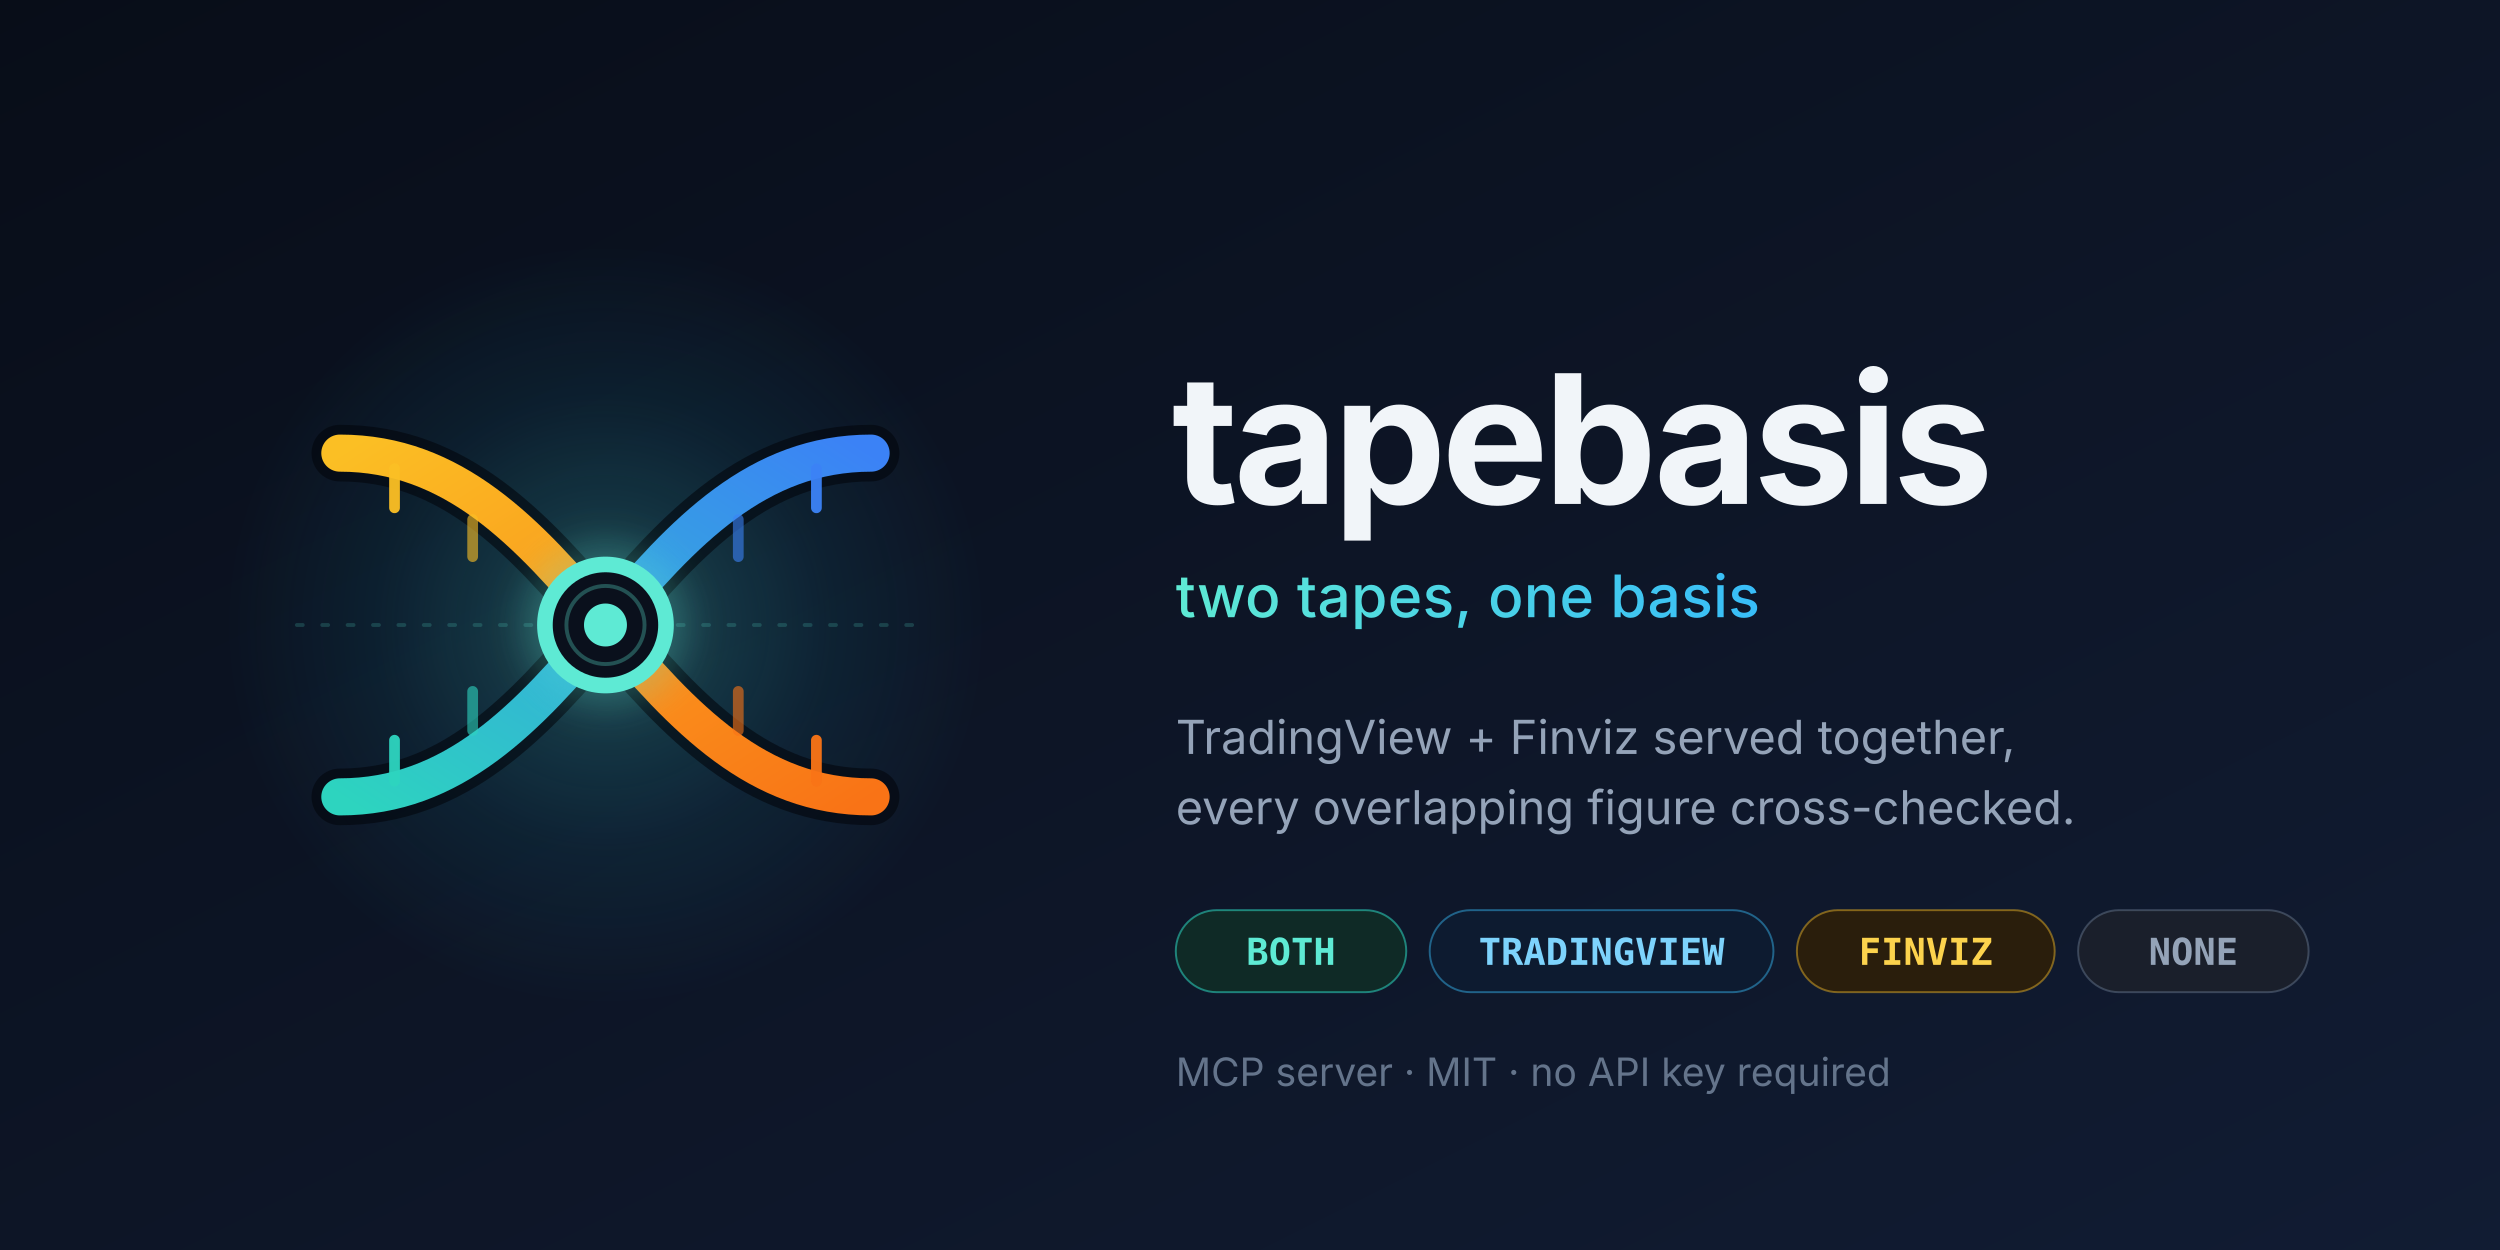
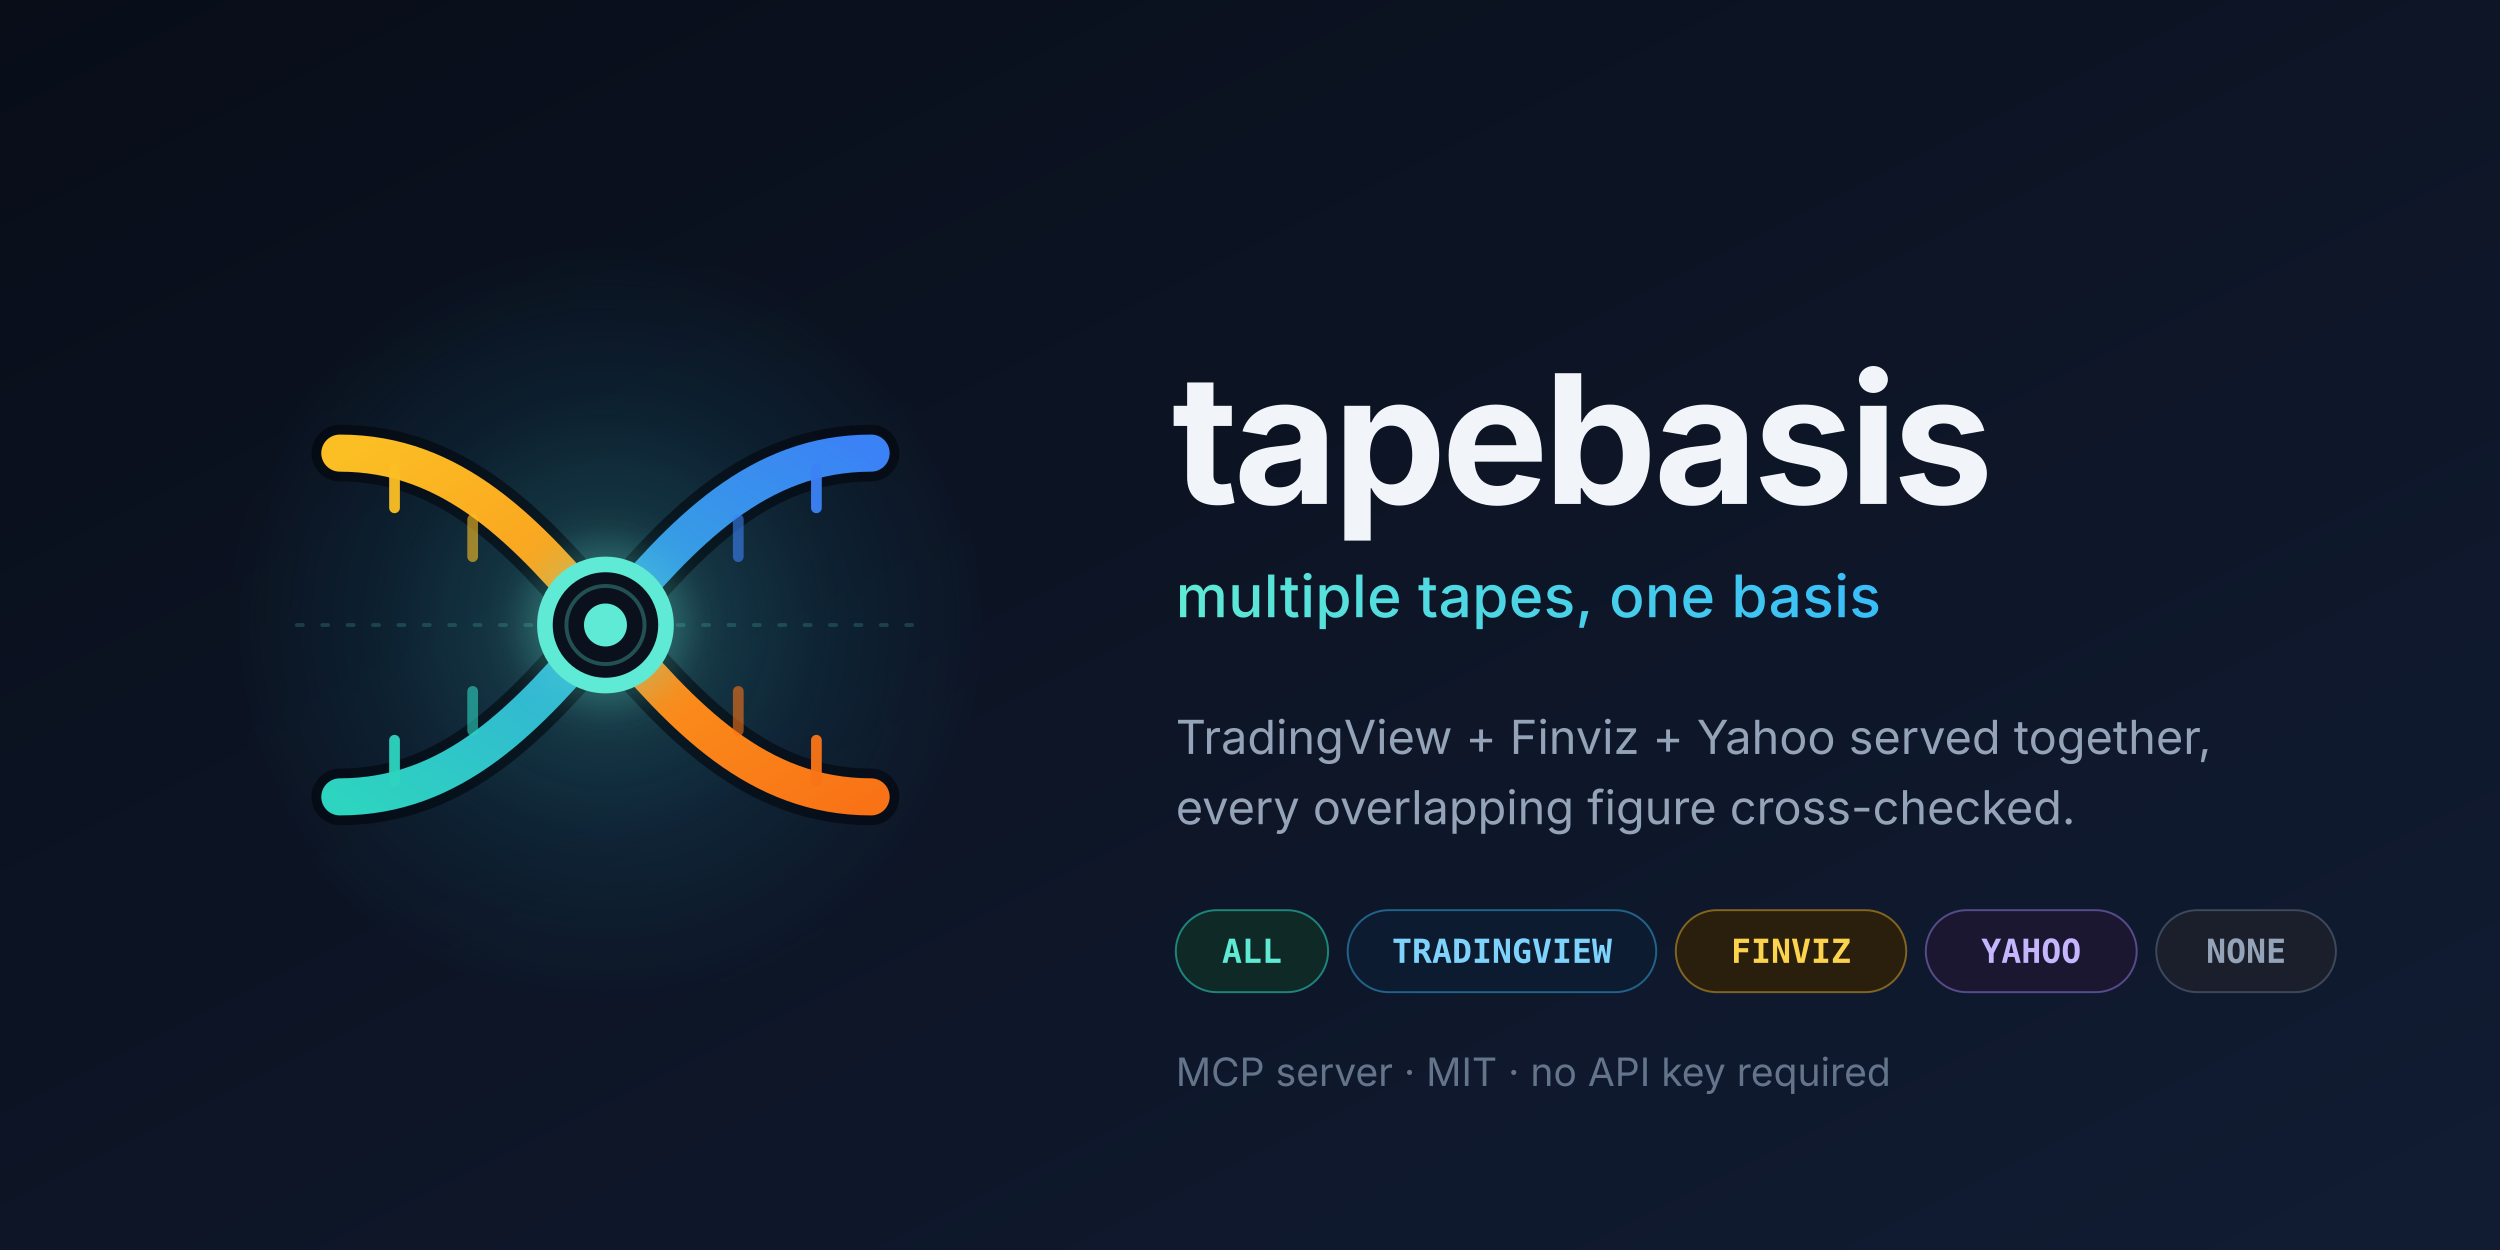
<svg xmlns="http://www.w3.org/2000/svg" viewBox="0 0 1280 640" width="1280" height="640" role="img" aria-labelledby="ogTitle ogDesc">
  <defs>
    <linearGradient id="ogBg" x1="0" y1="0" x2="1" y2="1">
      <stop offset="0" stop-color="#080d18" />
      <stop offset="0.5" stop-color="#0d1526" />
      <stop offset="1" stop-color="#111c33" />
    </linearGradient>
    <linearGradient id="ogCool" x1="0" y1="1" x2="1" y2="0">
      <stop offset="0" stop-color="#2dd4bf" />
      <stop offset="1" stop-color="#3b82f6" />
    </linearGradient>
    <linearGradient id="ogWarm" x1="0" y1="0" x2="1" y2="1">
      <stop offset="0" stop-color="#fbbf24" />
      <stop offset="1" stop-color="#f97316" />
    </linearGradient>
    <linearGradient id="ogAccent" x1="0" y1="0" x2="1" y2="0">
      <stop offset="0" stop-color="#5eead4" />
      <stop offset="1" stop-color="#38bdf8" />
    </linearGradient>
    <radialGradient id="ogGlow" cx="0.5" cy="0.5" r="0.5">
      <stop offset="0" stop-color="#5eead4" stop-opacity="0.26" />
      <stop offset="0.6" stop-color="#22d3ee" stop-opacity="0.07" />
      <stop offset="1" stop-color="#22d3ee" stop-opacity="0" />
    </radialGradient>
    <filter id="ogBloom" x="-60%" y="-60%" width="220%" height="220%">
      <feGaussianBlur stdDeviation="9" />
    </filter>
    <path id="ogCoolCurve" d="M118 432 C 176 432, 214 392, 254 344 C 294 296, 332 256, 390 256" />
    <path id="ogWarmCurve" d="M118 256 C 176 256, 214 296, 254 344 C 294 392, 332 432, 390 432" />
  </defs>
  <rect width="1280" height="640" fill="url(#ogBg)" />
  <g transform="translate(56 -24)">
    <circle cx="254" cy="344" r="196" fill="url(#ogGlow)" />
    <path d="M96 344 H420" stroke="#5eead4" stroke-opacity="0.18" stroke-width="2" stroke-dasharray="3 10" stroke-linecap="round" />
    <use href="#ogCoolCurve" fill="none" stroke="#02060d" stroke-opacity="0.6" stroke-width="29" stroke-linecap="round" />
    <use href="#ogWarmCurve" fill="none" stroke="#02060d" stroke-opacity="0.6" stroke-width="29" stroke-linecap="round" />
    <use href="#ogCoolCurve" fill="none" stroke="url(#ogCool)" stroke-width="19" stroke-linecap="round" />
    <use href="#ogWarmCurve" fill="none" stroke="url(#ogWarm)" stroke-width="19" stroke-linecap="round" />
    <g stroke-width="5.5" stroke-linecap="round">
      <path d="M146 424 v-21" stroke="#2dd4bf" opacity="0.95" />
      <path d="M186 398 v-20" stroke="#2dd4bf" opacity="0.6" />
      <path d="M362 264 v20" stroke="#3b82f6" opacity="0.95" />
      <path d="M322 290 v19" stroke="#3b82f6" opacity="0.6" />
      <path d="M362 424 v-21" stroke="#f97316" opacity="0.95" />
      <path d="M322 398 v-20" stroke="#f97316" opacity="0.6" />
      <path d="M146 264 v20" stroke="#fbbf24" opacity="0.95" />
      <path d="M186 290 v19" stroke="#fbbf24" opacity="0.6" />
    </g>
    <circle cx="254" cy="344" r="42" fill="#5eead4" opacity="0.24" filter="url(#ogBloom)" />
    <circle cx="254" cy="344" r="31" fill="#0a101c" stroke="#5eead4" stroke-width="8" />
    <circle cx="254" cy="344" r="11" fill="#5eead4" />
    <circle cx="254" cy="344" r="20" fill="none" stroke="#5eead4" stroke-opacity="0.3" stroke-width="2" />
  </g>
  <text x="600" y="258" font-family="Inter, 'Helvetica Neue', Helvetica, Arial, sans-serif" font-size="92" font-weight="700" fill="#f1f5f9" letter-spacing="-2.5">tapebasis</text>
-   <text x="602" y="316" font-family="Inter, 'Helvetica Neue', Helvetica, Arial, sans-serif" font-size="30" font-weight="500" fill="url(#ogAccent)" letter-spacing="0.2">two tapes, one basis</text>
-   <text x="602" y="386" font-family="Inter, 'Helvetica Neue', Helvetica, Arial, sans-serif" font-size="24" fill="#94a3b8">TradingView + Finviz served together,</text>
+   <text x="602" y="316" font-family="Inter, 'Helvetica Neue', Helvetica, Arial, sans-serif" font-size="30" font-weight="500" fill="url(#ogAccent)" letter-spacing="0.2">multiple tapes, one basis</text>
+   <text x="602" y="386" font-family="Inter, 'Helvetica Neue', Helvetica, Arial, sans-serif" font-size="24" fill="#94a3b8">TradingView + Finviz + Yahoo served together,</text>
  <text x="602" y="422" font-family="Inter, 'Helvetica Neue', Helvetica, Arial, sans-serif" font-size="24" fill="#94a3b8">every overlapping figure cross-checked.</text>
-   <g font-family="'SFMono-Regular', Consolas, Menlo, monospace" font-size="19" font-weight="600">
-     <rect x="602" y="466" width="118" height="42" rx="21" fill="#0f2a26" stroke="#2dd4bf" stroke-opacity="0.55" />
-     <text x="661" y="494" fill="#5eead4" text-anchor="middle">BOTH</text>
-     <rect x="732" y="466" width="176" height="42" rx="21" fill="#0d1b30" stroke="#38bdf8" stroke-opacity="0.45" />
-     <text x="820" y="494" fill="#7dd3fc" text-anchor="middle">TRADINGVIEW</text>
-     <rect x="920" y="466" width="132" height="42" rx="21" fill="#2a1e0c" stroke="#fbbf24" stroke-opacity="0.45" />
-     <text x="986" y="494" fill="#fcd34d" text-anchor="middle">FINVIZ</text>
-     <rect x="1064" y="466" width="118" height="42" rx="21" fill="#1a1f2b" stroke="#64748b" stroke-opacity="0.5" />
-     <text x="1123" y="494" fill="#94a3b8" text-anchor="middle">NONE</text>
+   <g font-family="'SFMono-Regular', Consolas, Menlo, monospace" font-size="17" font-weight="600">
+     <rect x="602" y="466" width="78" height="42" rx="21" fill="#0f2a26" stroke="#2dd4bf" stroke-opacity="0.55" />
+     <text x="641" y="493" fill="#5eead4" text-anchor="middle">ALL</text>
+     <rect x="690" y="466" width="158" height="42" rx="21" fill="#0d1b30" stroke="#38bdf8" stroke-opacity="0.45" />
+     <text x="769" y="493" fill="#7dd3fc" text-anchor="middle">TRADINGVIEW</text>
+     <rect x="858" y="466" width="118" height="42" rx="21" fill="#2a1e0c" stroke="#fbbf24" stroke-opacity="0.45" />
+     <text x="917" y="493" fill="#fcd34d" text-anchor="middle">FINVIZ</text>
+     <rect x="986" y="466" width="108" height="42" rx="21" fill="#1b1730" stroke="#a78bfa" stroke-opacity="0.45" />
+     <text x="1040" y="493" fill="#c4b5fd" text-anchor="middle">YAHOO</text>
+     <rect x="1104" y="466" width="92" height="42" rx="21" fill="#1a1f2b" stroke="#64748b" stroke-opacity="0.5" />
+     <text x="1150" y="493" fill="#94a3b8" text-anchor="middle">NONE</text>
  </g>
  <text x="602" y="556" font-family="Inter, 'Helvetica Neue', Helvetica, Arial, sans-serif" font-size="20" fill="#64748b">MCP server · MIT · no API key required</text>
</svg>
